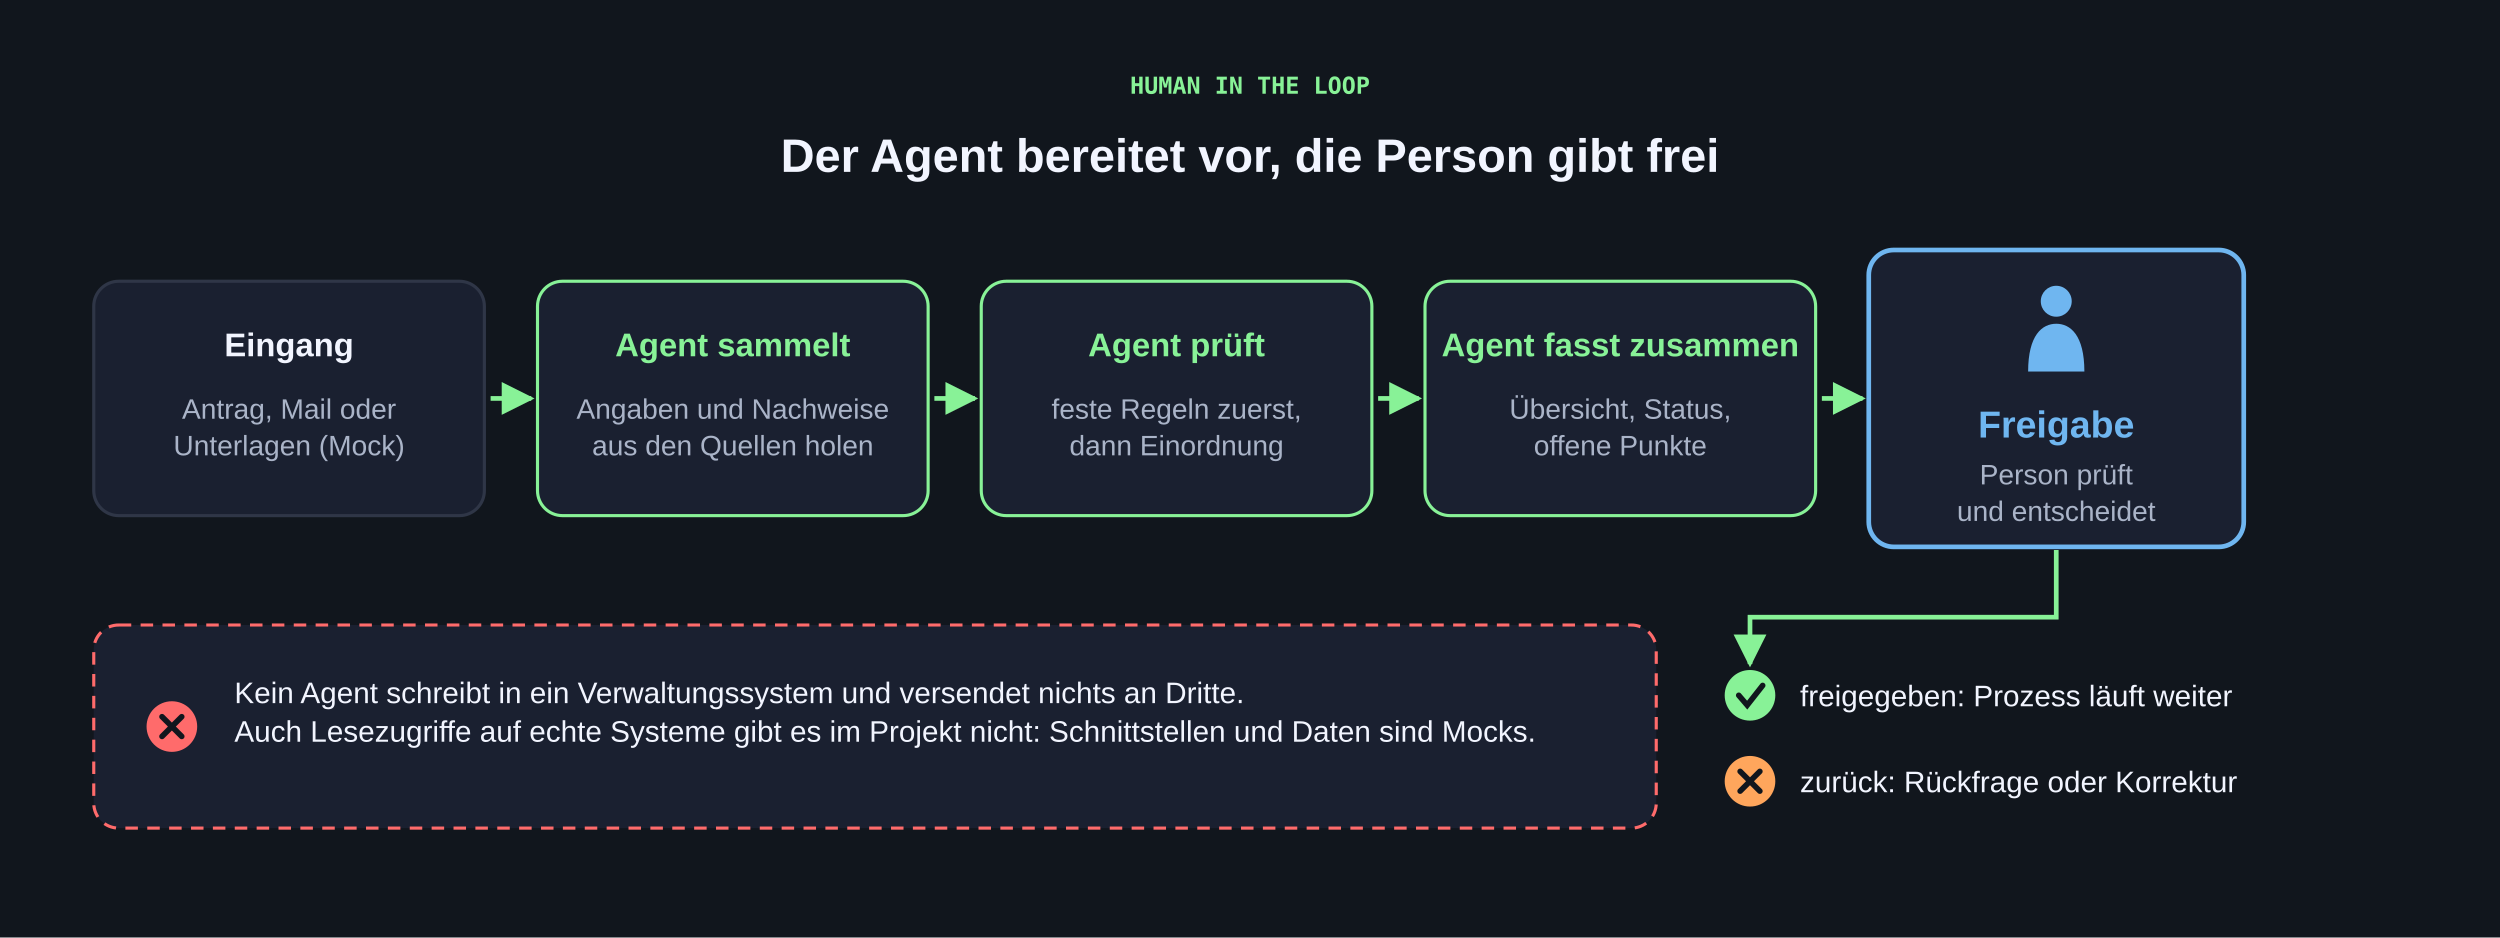
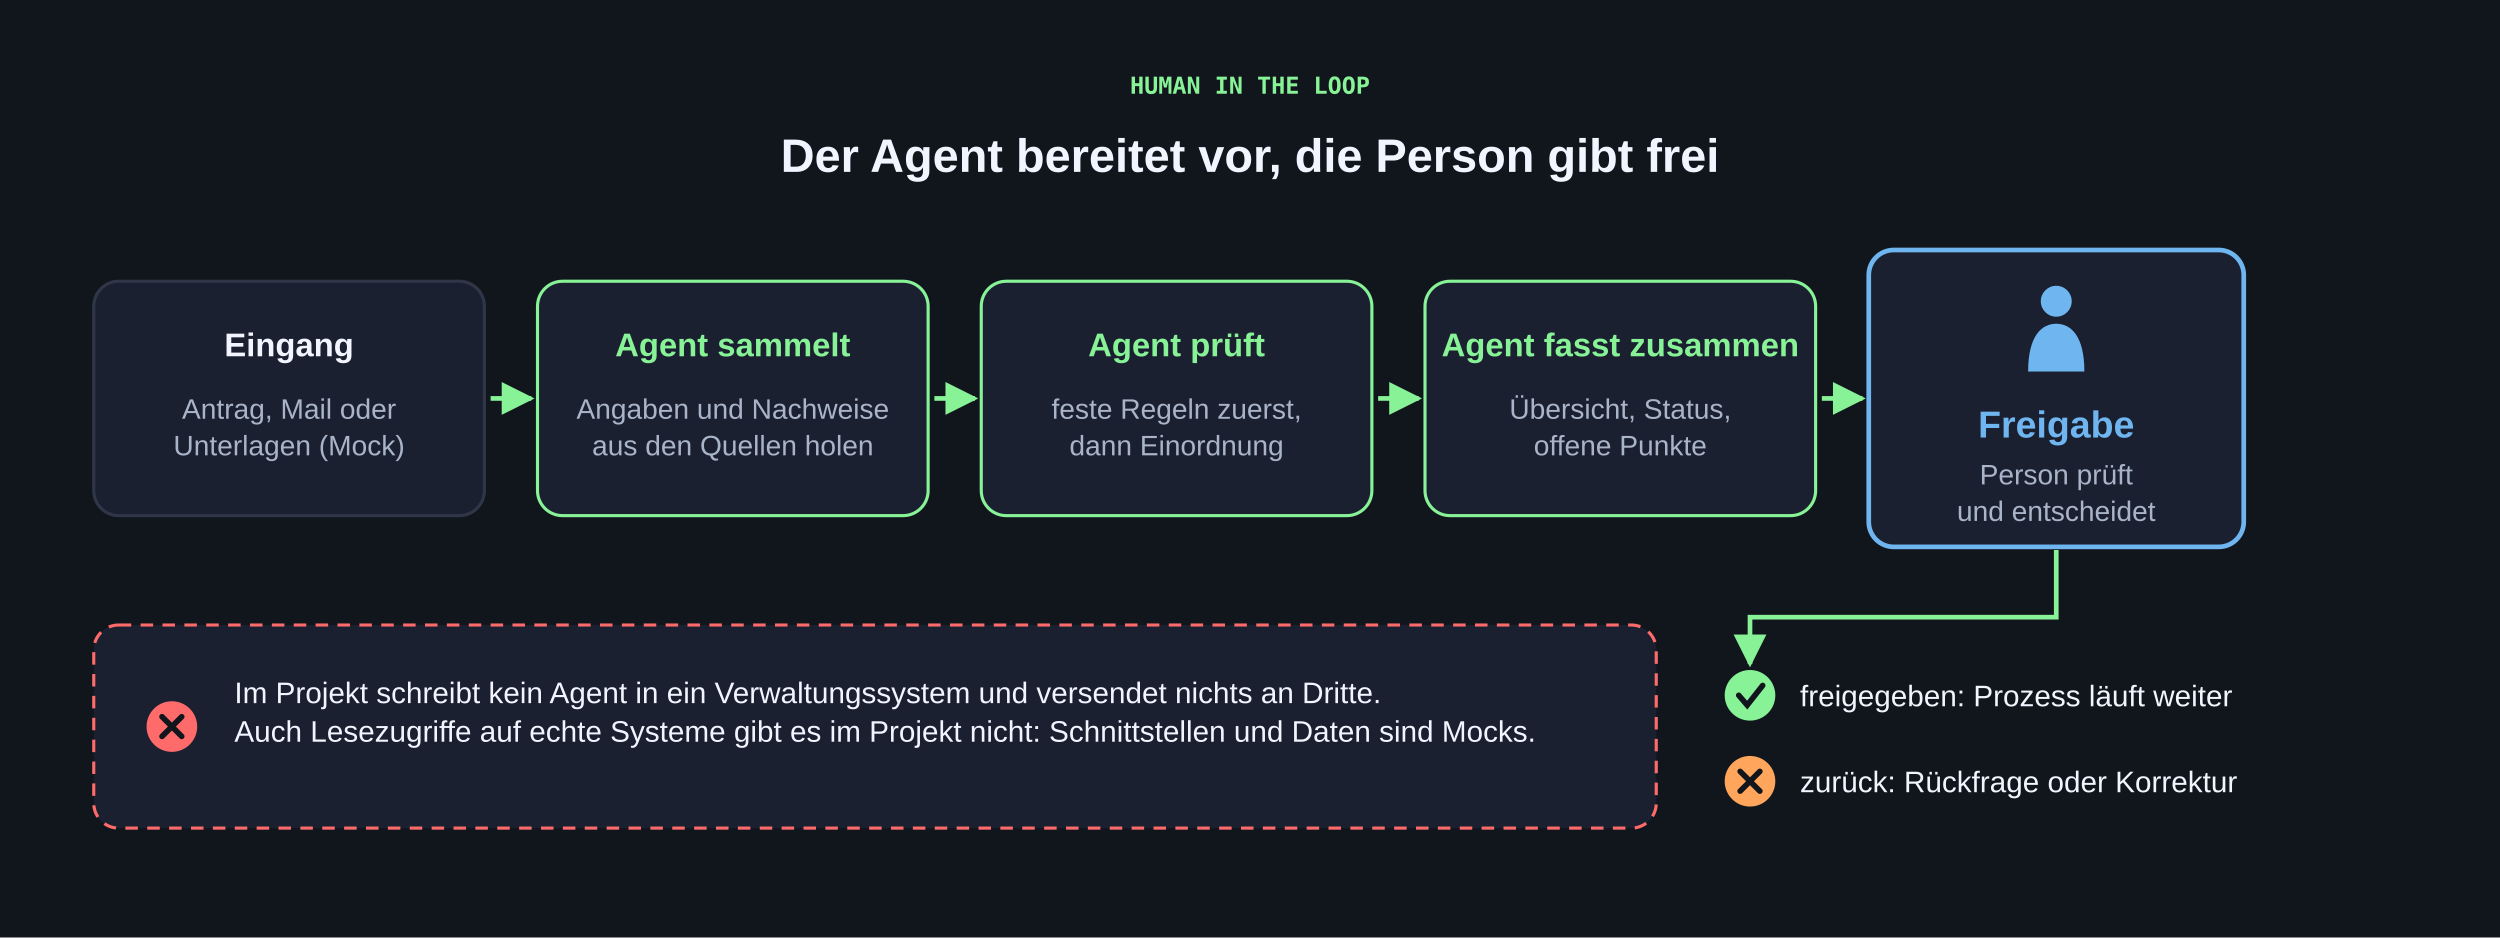
<svg xmlns="http://www.w3.org/2000/svg" viewBox="0 0 1600 600" width="1600" height="600" font-family="&quot;Avenir Next&quot;,&quot;Segoe UI&quot;,system-ui,-apple-system,&quot;Helvetica Neue&quot;,Arial,sans-serif">
  <defs>
    <marker id="arr" viewBox="0 0 10 10" refX="9" refY="5" markerWidth="7" markerHeight="7" orient="auto-start-reverse">
      <path d="M0,0 L10,5 L0,10 z" fill="#88F297" />
    </marker>
    <marker id="arrs" viewBox="0 0 10 10" refX="9" refY="5" markerWidth="7" markerHeight="7" orient="auto-start-reverse">
      <path d="M0,0 L10,5 L0,10 z" fill="#aab4c8" />
    </marker>
    <marker id="arro" viewBox="0 0 10 10" refX="9" refY="5" markerWidth="7" markerHeight="7" orient="auto-start-reverse">
      <path d="M0,0 L10,5 L0,10 z" fill="#ffa65c" />
    </marker>
  </defs>
  <rect width="1600" height="600" fill="#11161d" />
  <text x="800" y="60" font-size="15" fill="#88F297" font-weight="600" text-anchor="middle" font-family="ui-monospace,SFMono-Regular,Menlo,Consolas,monospace" opacity="1">HUMAN IN THE LOOP</text>
  <text x="800" y="110" font-size="30" fill="#f2f5ff" font-weight="700" text-anchor="middle" font-family="&quot;Avenir Next&quot;,&quot;Segoe UI&quot;,system-ui,-apple-system,&quot;Helvetica Neue&quot;,Arial,sans-serif" opacity="1">Der Agent bereitet vor, die Person gibt frei</text>
  <rect x="60" y="180" width="250" height="150" rx="16" fill="#1a2030" stroke="#2f3647" stroke-width="2" />
  <text x="185.0" y="228" font-size="21" fill="#f2f5ff" font-weight="700" text-anchor="middle" font-family="&quot;Avenir Next&quot;,&quot;Segoe UI&quot;,system-ui,-apple-system,&quot;Helvetica Neue&quot;,Arial,sans-serif" opacity="1">Eingang</text>
  <text x="185.0" y="268.0" font-size="18" fill="#aab4c8" font-weight="400" text-anchor="middle" font-family="&quot;Avenir Next&quot;,&quot;Segoe UI&quot;,system-ui,-apple-system,&quot;Helvetica Neue&quot;,Arial,sans-serif" opacity="1">Antrag, Mail oder</text>
  <text x="185.0" y="291.4" font-size="18" fill="#aab4c8" font-weight="400" text-anchor="middle" font-family="&quot;Avenir Next&quot;,&quot;Segoe UI&quot;,system-ui,-apple-system,&quot;Helvetica Neue&quot;,Arial,sans-serif" opacity="1">Unterlagen (Mock)</text>
  <line x1="314" y1="255" x2="340" y2="255" stroke="#88F297" stroke-width="3" marker-end="url(#arr)" />
  <rect x="344" y="180" width="250" height="150" rx="16" fill="#1a2030" stroke="#88F297" stroke-width="2" />
  <text x="469.0" y="228" font-size="21" fill="#88F297" font-weight="700" text-anchor="middle" font-family="&quot;Avenir Next&quot;,&quot;Segoe UI&quot;,system-ui,-apple-system,&quot;Helvetica Neue&quot;,Arial,sans-serif" opacity="1">Agent sammelt</text>
  <text x="469.0" y="268.0" font-size="18" fill="#aab4c8" font-weight="400" text-anchor="middle" font-family="&quot;Avenir Next&quot;,&quot;Segoe UI&quot;,system-ui,-apple-system,&quot;Helvetica Neue&quot;,Arial,sans-serif" opacity="1">Angaben und Nachweise</text>
  <text x="469.0" y="291.4" font-size="18" fill="#aab4c8" font-weight="400" text-anchor="middle" font-family="&quot;Avenir Next&quot;,&quot;Segoe UI&quot;,system-ui,-apple-system,&quot;Helvetica Neue&quot;,Arial,sans-serif" opacity="1">aus den Quellen holen</text>
  <line x1="598" y1="255" x2="624" y2="255" stroke="#88F297" stroke-width="3" marker-end="url(#arr)" />
  <rect x="628" y="180" width="250" height="150" rx="16" fill="#1a2030" stroke="#88F297" stroke-width="2" />
  <text x="753.0" y="228" font-size="21" fill="#88F297" font-weight="700" text-anchor="middle" font-family="&quot;Avenir Next&quot;,&quot;Segoe UI&quot;,system-ui,-apple-system,&quot;Helvetica Neue&quot;,Arial,sans-serif" opacity="1">Agent prüft</text>
  <text x="753.0" y="268.0" font-size="18" fill="#aab4c8" font-weight="400" text-anchor="middle" font-family="&quot;Avenir Next&quot;,&quot;Segoe UI&quot;,system-ui,-apple-system,&quot;Helvetica Neue&quot;,Arial,sans-serif" opacity="1">feste Regeln zuerst,</text>
  <text x="753.0" y="291.4" font-size="18" fill="#aab4c8" font-weight="400" text-anchor="middle" font-family="&quot;Avenir Next&quot;,&quot;Segoe UI&quot;,system-ui,-apple-system,&quot;Helvetica Neue&quot;,Arial,sans-serif" opacity="1">dann Einordnung</text>
  <line x1="882" y1="255" x2="908" y2="255" stroke="#88F297" stroke-width="3" marker-end="url(#arr)" />
  <rect x="912" y="180" width="250" height="150" rx="16" fill="#1a2030" stroke="#88F297" stroke-width="2" />
  <text x="1037.0" y="228" font-size="21" fill="#88F297" font-weight="700" text-anchor="middle" font-family="&quot;Avenir Next&quot;,&quot;Segoe UI&quot;,system-ui,-apple-system,&quot;Helvetica Neue&quot;,Arial,sans-serif" opacity="1">Agent fasst zusammen</text>
  <text x="1037.0" y="268.0" font-size="18" fill="#aab4c8" font-weight="400" text-anchor="middle" font-family="&quot;Avenir Next&quot;,&quot;Segoe UI&quot;,system-ui,-apple-system,&quot;Helvetica Neue&quot;,Arial,sans-serif" opacity="1">Übersicht, Status,</text>
  <text x="1037.0" y="291.4" font-size="18" fill="#aab4c8" font-weight="400" text-anchor="middle" font-family="&quot;Avenir Next&quot;,&quot;Segoe UI&quot;,system-ui,-apple-system,&quot;Helvetica Neue&quot;,Arial,sans-serif" opacity="1">offene Punkte</text>
  <rect x="1196" y="160" width="240" height="190" rx="16" fill="#1a2030" stroke="#6fb6f0" stroke-width="3" />
  <g transform="translate(1316,182) scale(0.9)">
    <circle cx="0" cy="12" r="11" fill="#6fb6f0" />
    <path d="M-20,62 C-20,36 -10,28 0,28 C10,28 20,36 20,62 Z" fill="#6fb6f0" />
  </g>
  <text x="1316" y="280" font-size="24" fill="#6fb6f0" font-weight="700" text-anchor="middle" font-family="&quot;Avenir Next&quot;,&quot;Segoe UI&quot;,system-ui,-apple-system,&quot;Helvetica Neue&quot;,Arial,sans-serif" opacity="1">Freigabe</text>
  <text x="1316" y="310.0" font-size="18" fill="#aab4c8" font-weight="400" text-anchor="middle" font-family="&quot;Avenir Next&quot;,&quot;Segoe UI&quot;,system-ui,-apple-system,&quot;Helvetica Neue&quot;,Arial,sans-serif" opacity="1">Person prüft</text>
  <text x="1316" y="333.4" font-size="18" fill="#aab4c8" font-weight="400" text-anchor="middle" font-family="&quot;Avenir Next&quot;,&quot;Segoe UI&quot;,system-ui,-apple-system,&quot;Helvetica Neue&quot;,Arial,sans-serif" opacity="1">und entscheidet</text>
  <line x1="1166" y1="255" x2="1192" y2="255" stroke="#88F297" stroke-width="3" marker-end="url(#arr)" />
  <g transform="translate(1120,445) scale(0.9)">
    <circle cx="0" cy="0" r="18" fill="#88F297" />
    <path d="M-8,0 L-2,7 L9,-7" fill="none" stroke="#11161d" stroke-width="4" stroke-linecap="round" />
  </g>
  <text x="1152" y="452" font-size="19" fill="#f2f5ff" font-weight="400" text-anchor="start" font-family="&quot;Avenir Next&quot;,&quot;Segoe UI&quot;,system-ui,-apple-system,&quot;Helvetica Neue&quot;,Arial,sans-serif" opacity="1">freigegeben: Prozess läuft weiter</text>
  <g transform="translate(1120,500) scale(0.9)">
    <circle cx="0" cy="0" r="18" fill="#ffa65c" />
    <path d="M-7,-7 L7,7 M7,-7 L-7,7" stroke="#11161d" stroke-width="4" stroke-linecap="round" />
  </g>
  <text x="1152" y="507" font-size="19" fill="#f2f5ff" font-weight="400" text-anchor="start" font-family="&quot;Avenir Next&quot;,&quot;Segoe UI&quot;,system-ui,-apple-system,&quot;Helvetica Neue&quot;,Arial,sans-serif" opacity="1">zurück: Rückfrage oder Korrektur</text>
  <path d="M1316,352 L1316,395 L1120,395 L1120,425" fill="none" stroke="#88F297" stroke-width="3" marker-end="url(#arr)" />
  <rect x="60" y="400" width="1000" height="130" rx="16" fill="#1a2030" stroke="#ff6b6b" stroke-width="2" stroke-dasharray="8 6" />
  <g transform="translate(110,465) scale(0.9)">
    <circle cx="0" cy="0" r="18" fill="#ff6b6b" />
    <path d="M-7,-7 L7,7 M7,-7 L-7,7" stroke="#11161d" stroke-width="4" stroke-linecap="round" />
  </g>
-   <text x="150" y="450.0" font-size="19" fill="#f2f5ff" font-weight="400" text-anchor="start" font-family="&quot;Avenir Next&quot;,&quot;Segoe UI&quot;,system-ui,-apple-system,&quot;Helvetica Neue&quot;,Arial,sans-serif" opacity="1">Kein Agent schreibt in ein Verwaltungssystem und versendet nichts an Dritte.</text>
+   <text x="150" y="450.0" font-size="19" fill="#f2f5ff" font-weight="400" text-anchor="start" font-family="&quot;Avenir Next&quot;,&quot;Segoe UI&quot;,system-ui,-apple-system,&quot;Helvetica Neue&quot;,Arial,sans-serif" opacity="1">Im Projekt schreibt kein Agent in ein Verwaltungssystem und versendet nichts an Dritte.</text>
  <text x="150" y="474.7" font-size="19" fill="#f2f5ff" font-weight="400" text-anchor="start" font-family="&quot;Avenir Next&quot;,&quot;Segoe UI&quot;,system-ui,-apple-system,&quot;Helvetica Neue&quot;,Arial,sans-serif" opacity="1">Auch Lesezugriffe auf echte Systeme gibt es im Projekt nicht: Schnittstellen und Daten sind Mocks.</text>
</svg>
